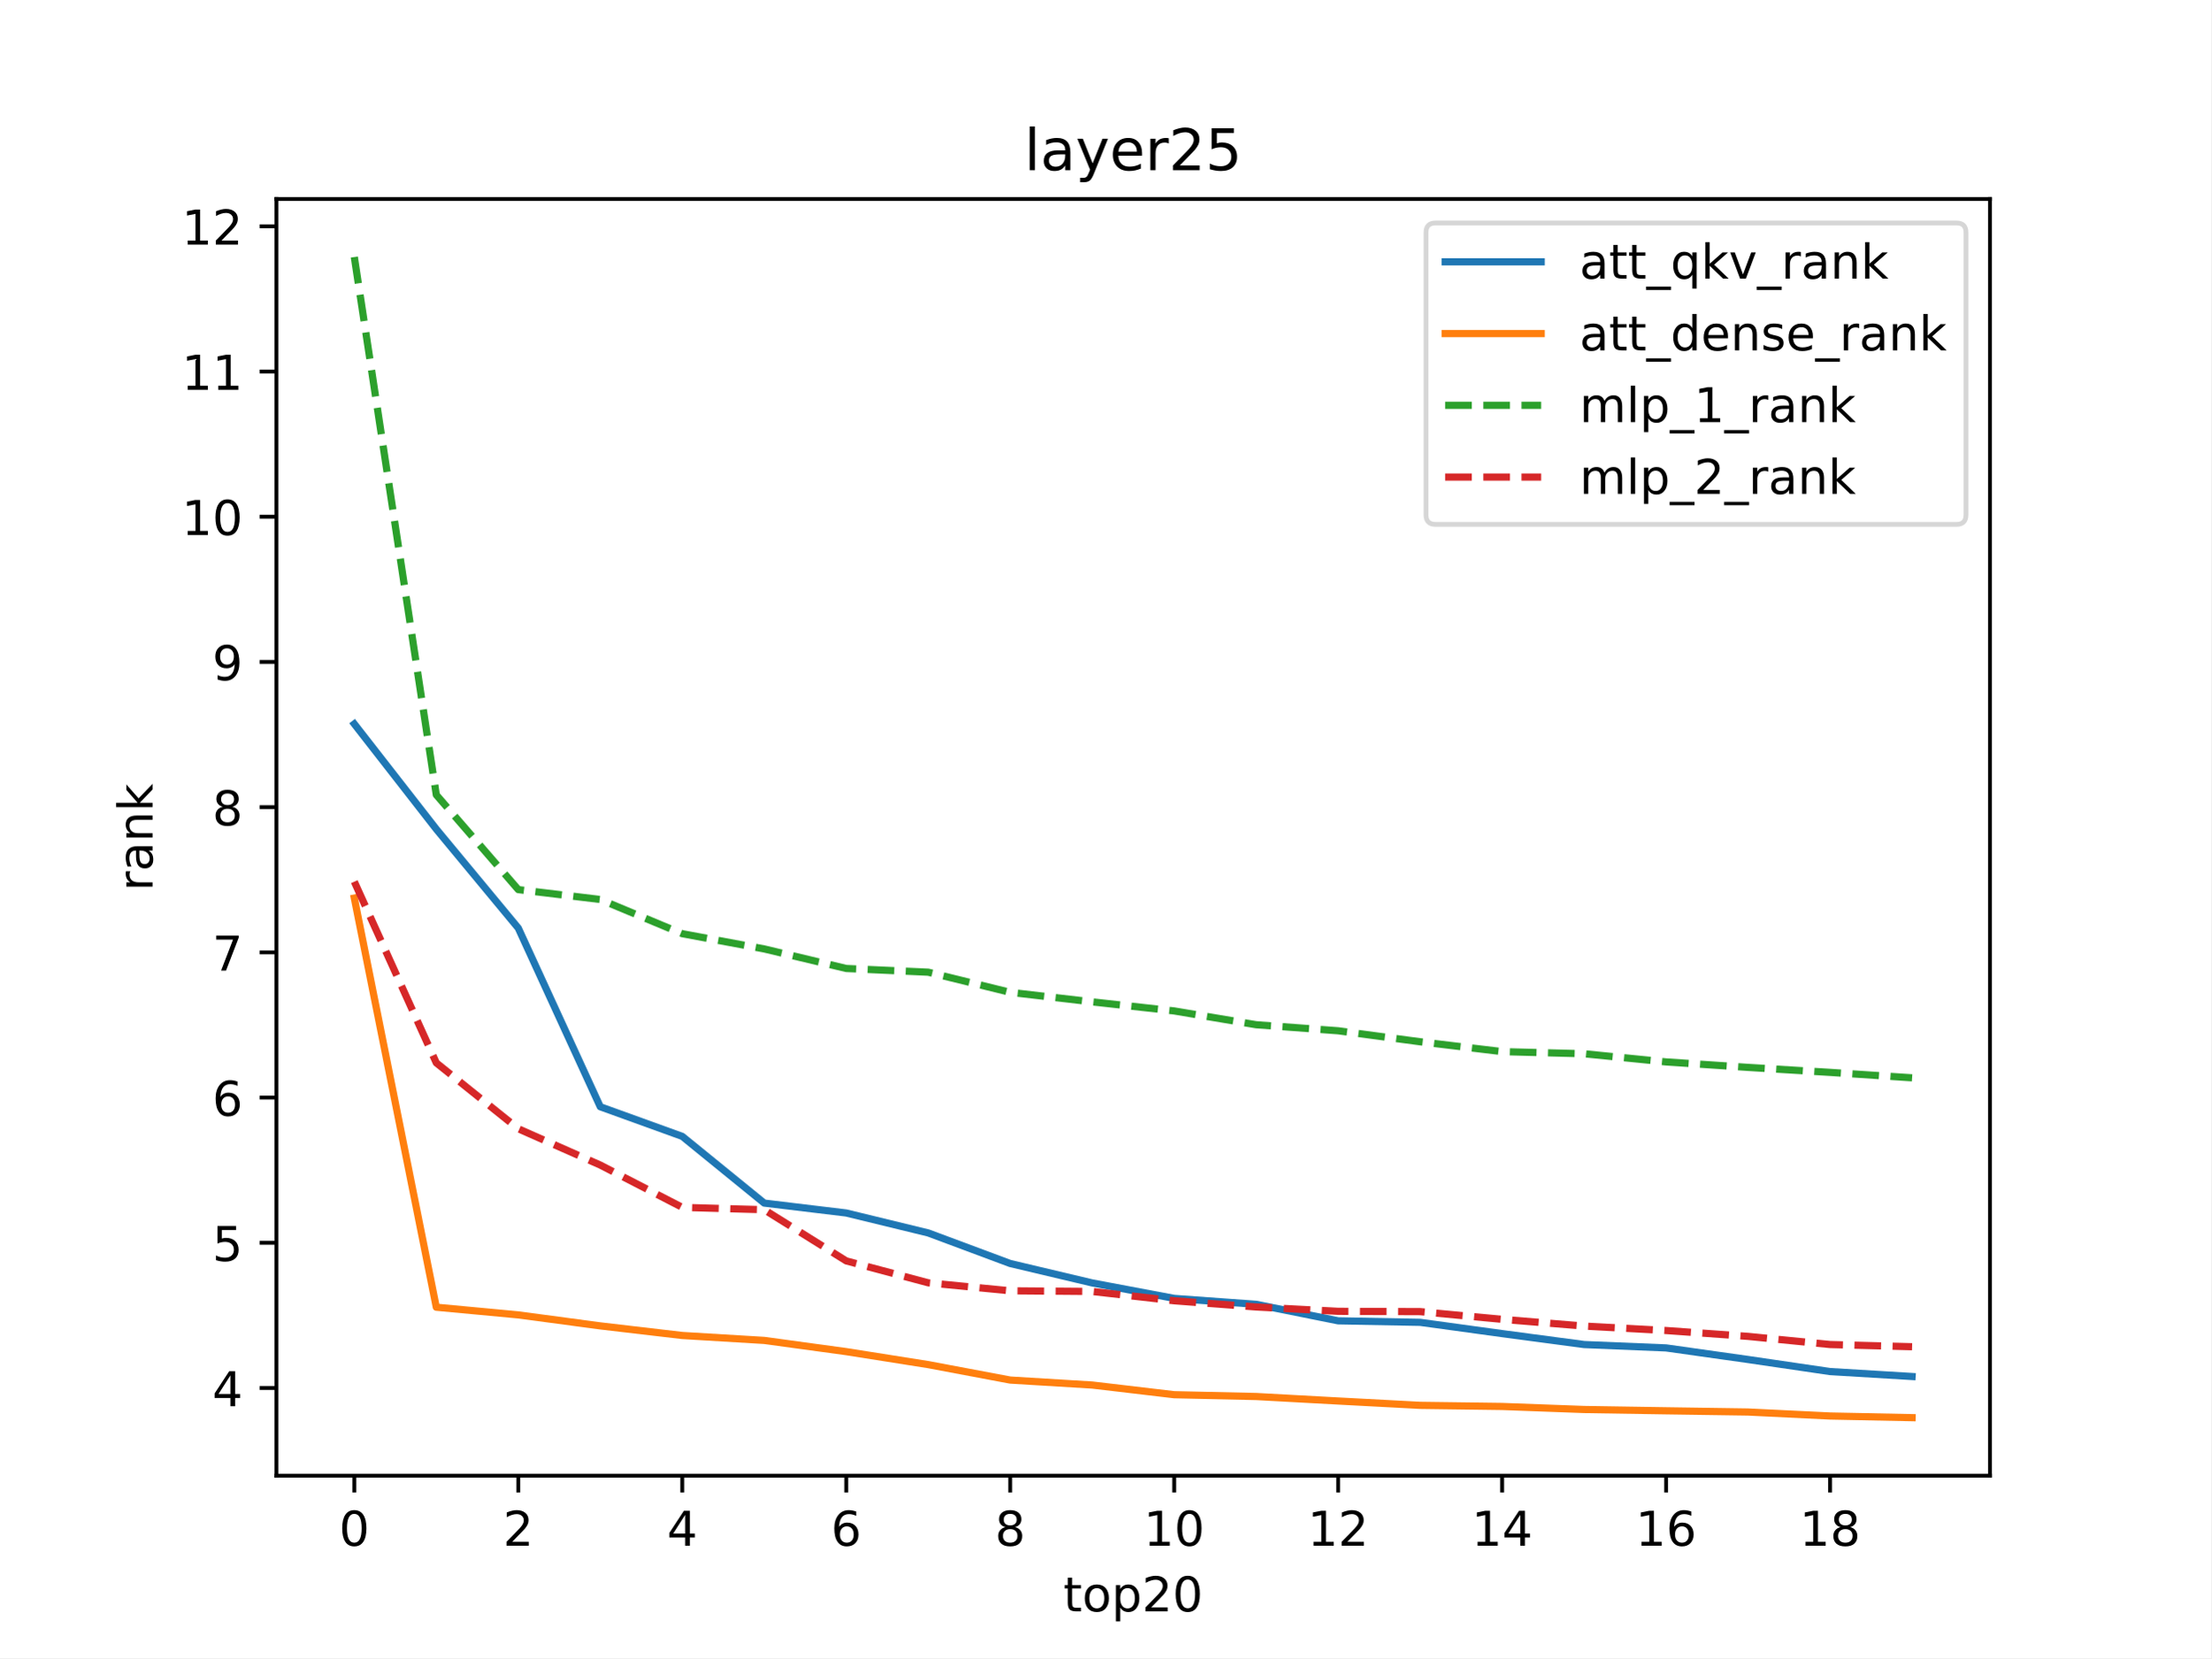
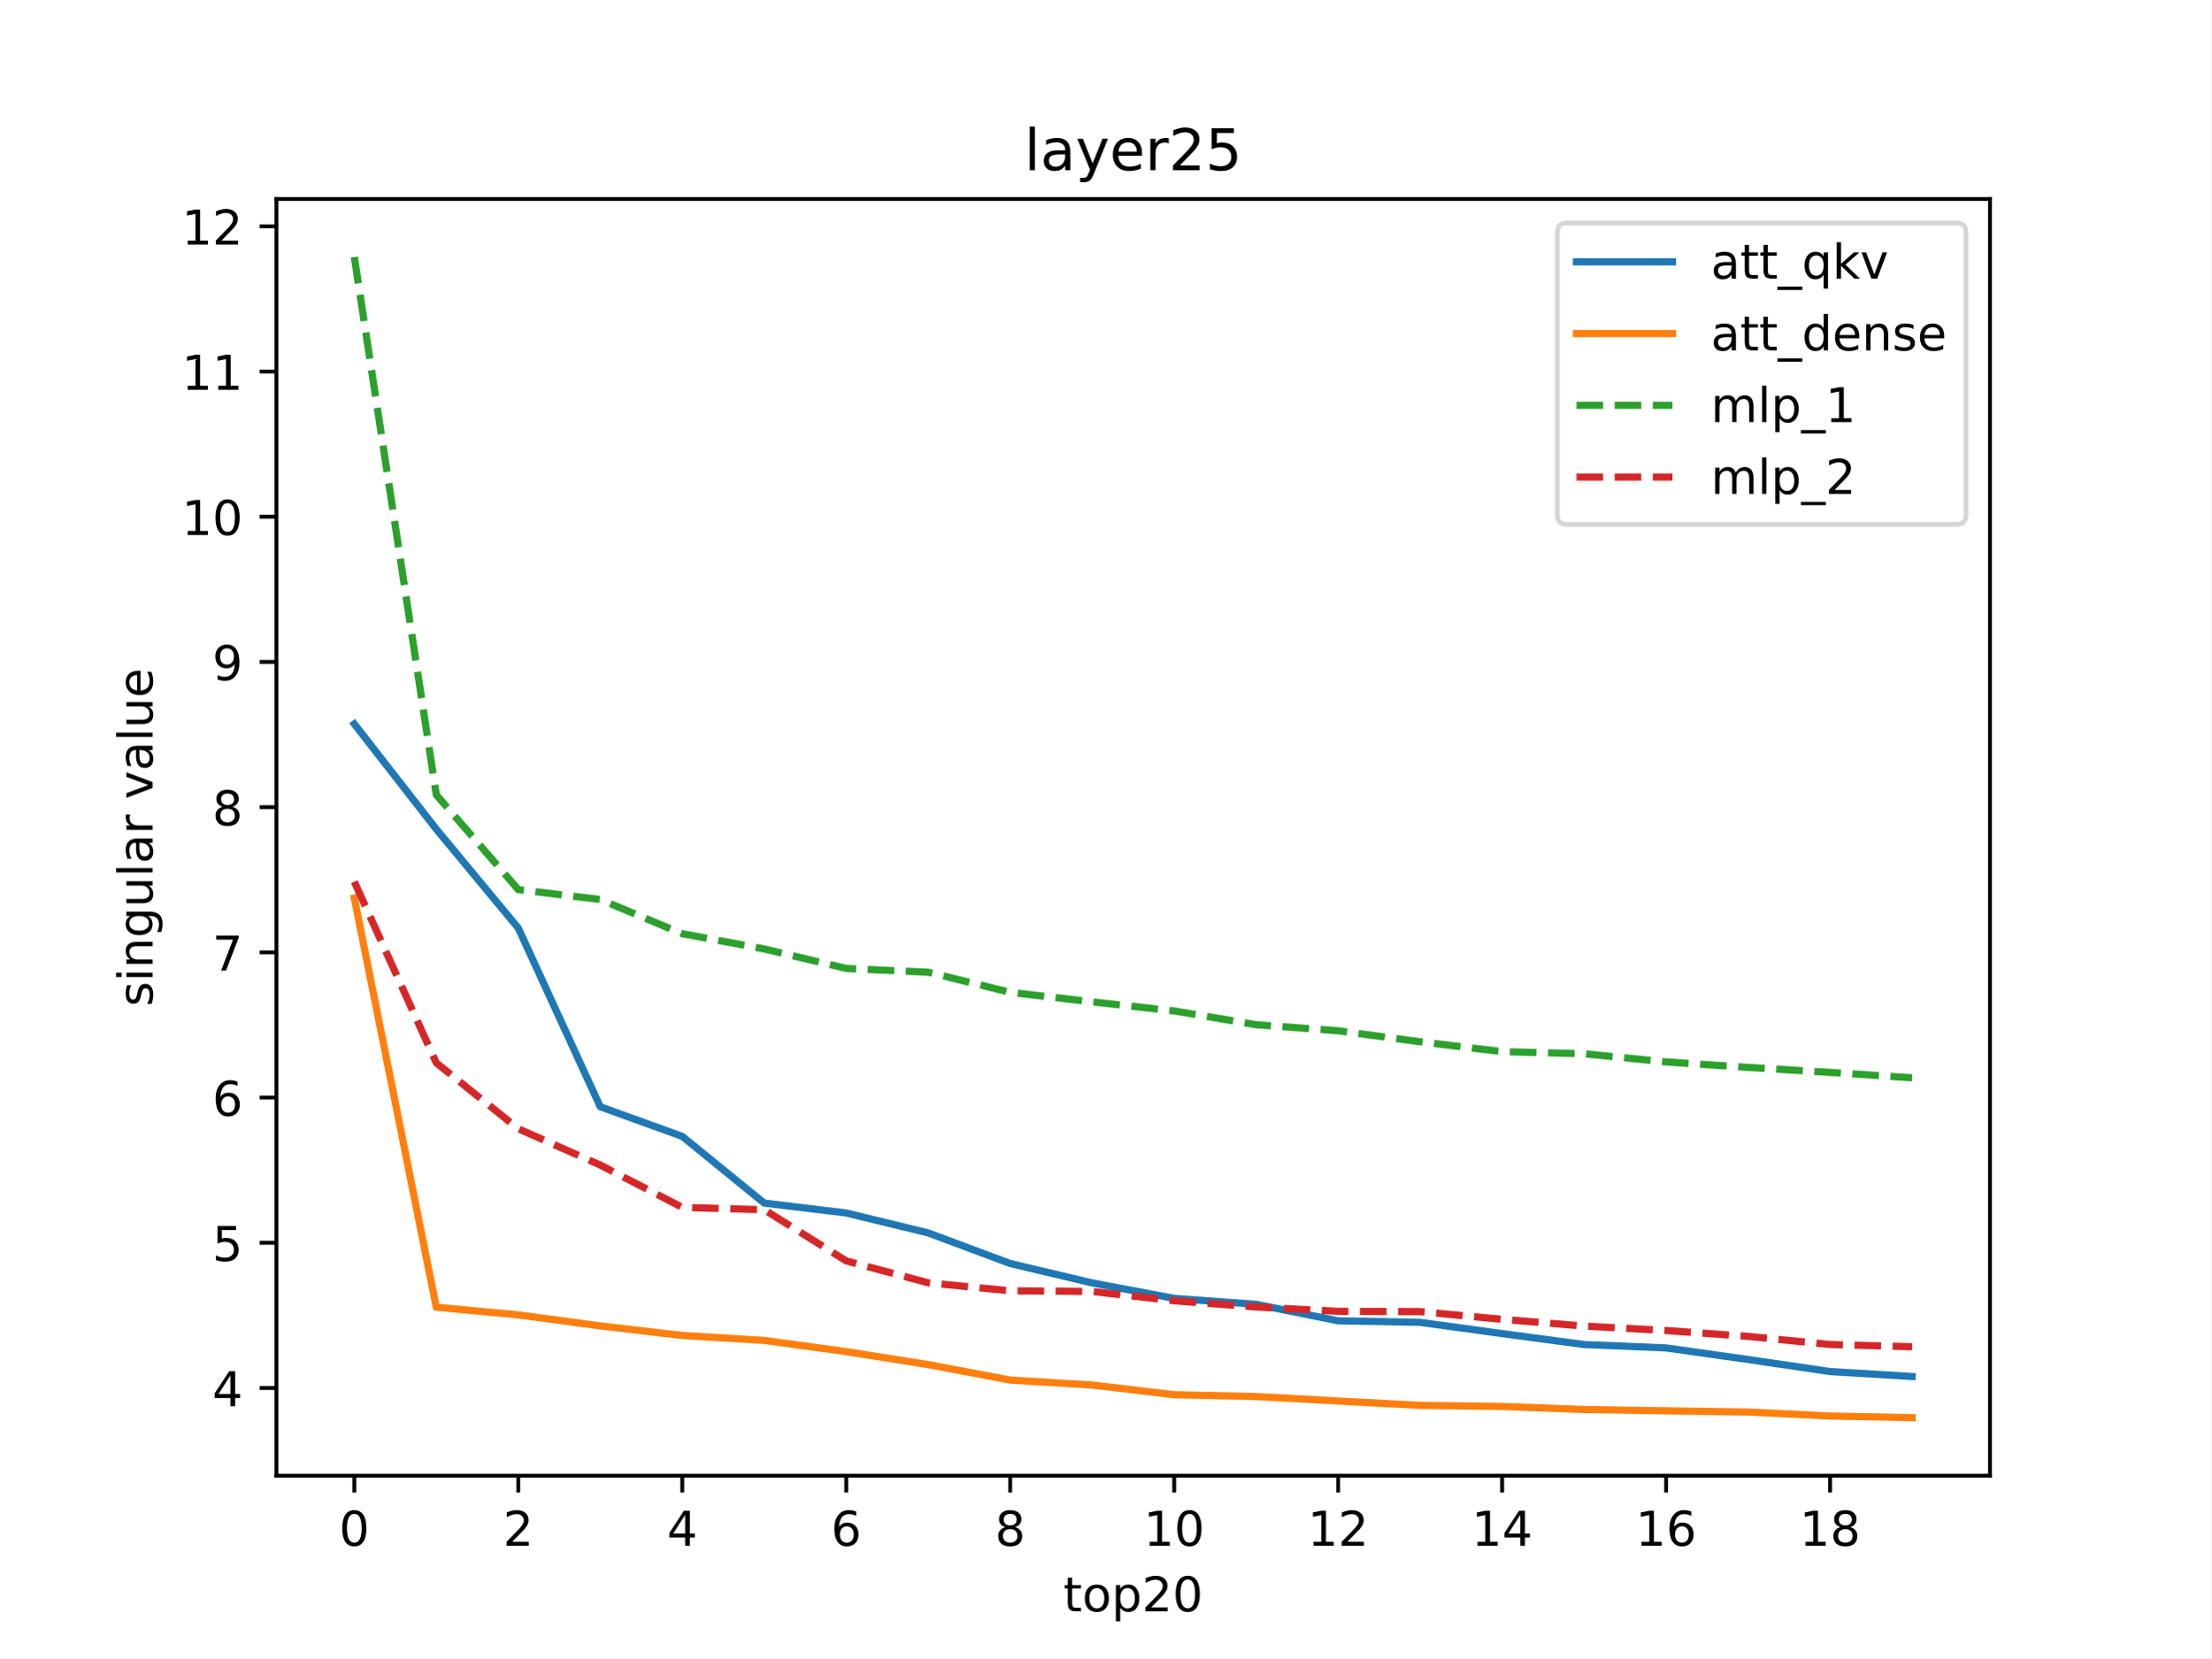
<svg xmlns="http://www.w3.org/2000/svg" xmlns:xlink="http://www.w3.org/1999/xlink" width="460.8pt" height="345.6pt" viewBox="0 0 460.8 345.6" version="1.1">
  <defs>
    <style type="text/css">*{stroke-linejoin: round; stroke-linecap: butt}</style>
  </defs>
  <g id="figure_1">
    <g id="patch_1">
      <path d="M 0 345.6  L 460.8 345.6  L 460.8 0  L 0 0  z " style="fill: #ffffff" />
    </g>
    <g id="axes_1">
      <g id="patch_2">
        <path d="M 57.6 307.584  L 414.72 307.584  L 414.72 41.472  L 57.6 41.472  z " style="fill: #ffffff" />
      </g>
      <g id="matplotlib.axis_1">
        <g id="xtick_1">
          <g id="line2d_1">
            <defs>
-               <path id="mc0d285b650" d="M 0 0  L 0 3.5  " style="stroke: #000000; stroke-width: 0.8" />
-             </defs>
-             <g>
-               <use xlink:href="#mc0d285b650" x="73.833" y="307.584" style="stroke: #000000; stroke-width: 0.8" />
+               <path id="m6450b0fe2d" d="M 0 0  L 0 3.5  " style="stroke: #000000; stroke-width: 0.8" />
+             </defs>
+             <g>
+               <use xlink:href="#m6450b0fe2d" x="73.833" y="307.584" style="stroke: #000000; stroke-width: 0.8" />
            </g>
          </g>
          <g id="text_1">
            <g transform="translate(70.65148 322.1824) scale(0.1 -0.1)">
              <defs>
                <path id="DejaVuSans-30" d="M 2034 4250  Q 1547 4250 1301 3770  Q 1056 3291 1056 2328  Q 1056 1369 1301 889  Q 1547 409 2034 409  Q 2525 409 2770 889  Q 3016 1369 3016 2328  Q 3016 3291 2770 3770  Q 2525 4250 2034 4250  z M 2034 4750  Q 2819 4750 3233 4129  Q 3647 3509 3647 2328  Q 3647 1150 3233 529  Q 2819 -91 2034 -91  Q 1250 -91 836 529  Q 422 1150 422 2328  Q 422 3509 836 4129  Q 1250 4750 2034 4750  z " transform="scale(0.015625)" />
              </defs>
              <use xlink:href="#DejaVuSans-30" />
            </g>
          </g>
        </g>
        <g id="xtick_2">
          <g id="line2d_2">
            <g>
-               <use xlink:href="#mc0d285b650" x="108.007" y="307.584" style="stroke: #000000; stroke-width: 0.8" />
+               <use xlink:href="#m6450b0fe2d" x="108.007" y="307.584" style="stroke: #000000; stroke-width: 0.8" />
            </g>
          </g>
          <g id="text_2">
            <g transform="translate(104.8256 322.1824) scale(0.1 -0.1)">
              <defs>
                <path id="DejaVuSans-32" d="M 1228 531  L 3431 531  L 3431 0  L 469 0  L 469 531  Q 828 903 1448 1529  Q 2069 2156 2228 2338  Q 2531 2678 2651 2914  Q 2772 3150 2772 3378  Q 2772 3750 2511 3984  Q 2250 4219 1831 4219  Q 1534 4219 1204 4116  Q 875 4013 500 3803  L 500 4441  Q 881 4594 1212 4672  Q 1544 4750 1819 4750  Q 2544 4750 2975 4387  Q 3406 4025 3406 3419  Q 3406 3131 3298 2873  Q 3191 2616 2906 2266  Q 2828 2175 2409 1742  Q 1991 1309 1228 531  z " transform="scale(0.015625)" />
              </defs>
              <use xlink:href="#DejaVuSans-32" />
            </g>
          </g>
        </g>
        <g id="xtick_3">
          <g id="line2d_3">
            <g>
-               <use xlink:href="#mc0d285b650" x="142.181" y="307.584" style="stroke: #000000; stroke-width: 0.8" />
+               <use xlink:href="#m6450b0fe2d" x="142.181" y="307.584" style="stroke: #000000; stroke-width: 0.8" />
            </g>
          </g>
          <g id="text_3">
            <g transform="translate(138.9998 322.1824) scale(0.1 -0.1)">
              <defs>
                <path id="DejaVuSans-34" d="M 2419 4116  L 825 1625  L 2419 1625  L 2419 4116  z M 2253 4666  L 3047 4666  L 3047 1625  L 3713 1625  L 3713 1100  L 3047 1100  L 3047 0  L 2419 0  L 2419 1100  L 313 1100  L 313 1709  L 2253 4666  z " transform="scale(0.015625)" />
              </defs>
              <use xlink:href="#DejaVuSans-34" />
            </g>
          </g>
        </g>
        <g id="xtick_4">
          <g id="line2d_4">
            <g>
-               <use xlink:href="#mc0d285b650" x="176.355" y="307.584" style="stroke: #000000; stroke-width: 0.8" />
+               <use xlink:href="#m6450b0fe2d" x="176.355" y="307.584" style="stroke: #000000; stroke-width: 0.8" />
            </g>
          </g>
          <g id="text_4">
            <g transform="translate(173.174 322.1824) scale(0.1 -0.1)">
              <defs>
                <path id="DejaVuSans-36" d="M 2113 2584  Q 1688 2584 1439 2293  Q 1191 2003 1191 1497  Q 1191 994 1439 701  Q 1688 409 2113 409  Q 2538 409 2786 701  Q 3034 994 3034 1497  Q 3034 2003 2786 2293  Q 2538 2584 2113 2584  z M 3366 4563  L 3366 3988  Q 3128 4100 2886 4159  Q 2644 4219 2406 4219  Q 1781 4219 1451 3797  Q 1122 3375 1075 2522  Q 1259 2794 1537 2939  Q 1816 3084 2150 3084  Q 2853 3084 3261 2657  Q 3669 2231 3669 1497  Q 3669 778 3244 343  Q 2819 -91 2113 -91  Q 1303 -91 875 529  Q 447 1150 447 2328  Q 447 3434 972 4092  Q 1497 4750 2381 4750  Q 2619 4750 2861 4703  Q 3103 4656 3366 4563  z " transform="scale(0.015625)" />
              </defs>
              <use xlink:href="#DejaVuSans-36" />
            </g>
          </g>
        </g>
        <g id="xtick_5">
          <g id="line2d_5">
            <g>
-               <use xlink:href="#mc0d285b650" x="210.529" y="307.584" style="stroke: #000000; stroke-width: 0.8" />
+               <use xlink:href="#m6450b0fe2d" x="210.529" y="307.584" style="stroke: #000000; stroke-width: 0.8" />
            </g>
          </g>
          <g id="text_5">
            <g transform="translate(207.3481 322.1824) scale(0.1 -0.1)">
              <defs>
                <path id="DejaVuSans-38" d="M 2034 2216  Q 1584 2216 1326 1975  Q 1069 1734 1069 1313  Q 1069 891 1326 650  Q 1584 409 2034 409  Q 2484 409 2743 651  Q 3003 894 3003 1313  Q 3003 1734 2745 1975  Q 2488 2216 2034 2216  z M 1403 2484  Q 997 2584 770 2862  Q 544 3141 544 3541  Q 544 4100 942 4425  Q 1341 4750 2034 4750  Q 2731 4750 3128 4425  Q 3525 4100 3525 3541  Q 3525 3141 3298 2862  Q 3072 2584 2669 2484  Q 3125 2378 3379 2068  Q 3634 1759 3634 1313  Q 3634 634 3220 271  Q 2806 -91 2034 -91  Q 1263 -91 848 271  Q 434 634 434 1313  Q 434 1759 690 2068  Q 947 2378 1403 2484  z M 1172 3481  Q 1172 3119 1398 2916  Q 1625 2713 2034 2713  Q 2441 2713 2670 2916  Q 2900 3119 2900 3481  Q 2900 3844 2670 4047  Q 2441 4250 2034 4250  Q 1625 4250 1398 4047  Q 1172 3844 1172 3481  z " transform="scale(0.015625)" />
              </defs>
              <use xlink:href="#DejaVuSans-38" />
            </g>
          </g>
        </g>
        <g id="xtick_6">
          <g id="line2d_6">
            <g>
-               <use xlink:href="#mc0d285b650" x="244.704" y="307.584" style="stroke: #000000; stroke-width: 0.8" />
+               <use xlink:href="#m6450b0fe2d" x="244.704" y="307.584" style="stroke: #000000; stroke-width: 0.8" />
            </g>
          </g>
          <g id="text_6">
            <g transform="translate(238.341 322.1824) scale(0.1 -0.1)">
              <defs>
                <path id="DejaVuSans-31" d="M 794 531  L 1825 531  L 1825 4091  L 703 3866  L 703 4441  L 1819 4666  L 2450 4666  L 2450 531  L 3481 531  L 3481 0  L 794 0  L 794 531  z " transform="scale(0.015625)" />
              </defs>
              <use xlink:href="#DejaVuSans-31" />
              <use xlink:href="#DejaVuSans-30" x="63.623" />
            </g>
          </g>
        </g>
        <g id="xtick_7">
          <g id="line2d_7">
            <g>
-               <use xlink:href="#mc0d285b650" x="278.878" y="307.584" style="stroke: #000000; stroke-width: 0.8" />
+               <use xlink:href="#m6450b0fe2d" x="278.878" y="307.584" style="stroke: #000000; stroke-width: 0.8" />
            </g>
          </g>
          <g id="text_7">
            <g transform="translate(272.5152 322.1824) scale(0.1 -0.1)">
              <use xlink:href="#DejaVuSans-31" />
              <use xlink:href="#DejaVuSans-32" x="63.623" />
            </g>
          </g>
        </g>
        <g id="xtick_8">
          <g id="line2d_8">
            <g>
-               <use xlink:href="#mc0d285b650" x="313.052" y="307.584" style="stroke: #000000; stroke-width: 0.8" />
+               <use xlink:href="#m6450b0fe2d" x="313.052" y="307.584" style="stroke: #000000; stroke-width: 0.8" />
            </g>
          </g>
          <g id="text_8">
            <g transform="translate(306.6894 322.1824) scale(0.1 -0.1)">
              <use xlink:href="#DejaVuSans-31" />
              <use xlink:href="#DejaVuSans-34" x="63.623" />
            </g>
          </g>
        </g>
        <g id="xtick_9">
          <g id="line2d_9">
            <g>
-               <use xlink:href="#mc0d285b650" x="347.226" y="307.584" style="stroke: #000000; stroke-width: 0.8" />
+               <use xlink:href="#m6450b0fe2d" x="347.226" y="307.584" style="stroke: #000000; stroke-width: 0.8" />
            </g>
          </g>
          <g id="text_9">
            <g transform="translate(340.8635 322.1824) scale(0.1 -0.1)">
              <use xlink:href="#DejaVuSans-31" />
              <use xlink:href="#DejaVuSans-36" x="63.623" />
            </g>
          </g>
        </g>
        <g id="xtick_10">
          <g id="line2d_10">
            <g>
-               <use xlink:href="#mc0d285b650" x="381.4" y="307.584" style="stroke: #000000; stroke-width: 0.8" />
+               <use xlink:href="#m6450b0fe2d" x="381.4" y="307.584" style="stroke: #000000; stroke-width: 0.8" />
            </g>
          </g>
          <g id="text_10">
            <g transform="translate(375.0377 322.1824) scale(0.1 -0.1)">
              <use xlink:href="#DejaVuSans-31" />
              <use xlink:href="#DejaVuSans-38" x="63.623" />
            </g>
          </g>
        </g>
        <g id="text_11">
          <g transform="translate(221.6037 335.8606) scale(0.1 -0.1)">
            <defs>
              <path id="DejaVuSans-74" d="M 1172 4494  L 1172 3500  L 2356 3500  L 2356 3053  L 1172 3053  L 1172 1153  Q 1172 725 1289 603  Q 1406 481 1766 481  L 2356 481  L 2356 0  L 1766 0  Q 1100 0 847 248  Q 594 497 594 1153  L 594 3053  L 172 3053  L 172 3500  L 594 3500  L 594 4494  L 1172 4494  z " transform="scale(0.015625)" />
              <path id="DejaVuSans-6f" d="M 1959 3097  Q 1497 3097 1228 2736  Q 959 2375 959 1747  Q 959 1119 1226 758  Q 1494 397 1959 397  Q 2419 397 2687 759  Q 2956 1122 2956 1747  Q 2956 2369 2687 2733  Q 2419 3097 1959 3097  z M 1959 3584  Q 2709 3584 3137 3096  Q 3566 2609 3566 1747  Q 3566 888 3137 398  Q 2709 -91 1959 -91  Q 1206 -91 779 398  Q 353 888 353 1747  Q 353 2609 779 3096  Q 1206 3584 1959 3584  z " transform="scale(0.015625)" />
              <path id="DejaVuSans-70" d="M 1159 525  L 1159 -1331  L 581 -1331  L 581 3500  L 1159 3500  L 1159 2969  Q 1341 3281 1617 3432  Q 1894 3584 2278 3584  Q 2916 3584 3314 3078  Q 3713 2572 3713 1747  Q 3713 922 3314 415  Q 2916 -91 2278 -91  Q 1894 -91 1617 61  Q 1341 213 1159 525  z M 3116 1747  Q 3116 2381 2855 2742  Q 2594 3103 2138 3103  Q 1681 3103 1420 2742  Q 1159 2381 1159 1747  Q 1159 1113 1420 752  Q 1681 391 2138 391  Q 2594 391 2855 752  Q 3116 1113 3116 1747  z " transform="scale(0.015625)" />
            </defs>
            <use xlink:href="#DejaVuSans-74" />
            <use xlink:href="#DejaVuSans-6f" x="39.209" />
            <use xlink:href="#DejaVuSans-70" x="100.391" />
            <use xlink:href="#DejaVuSans-32" x="163.867" />
            <use xlink:href="#DejaVuSans-30" x="227.49" />
          </g>
        </g>
      </g>
      <g id="matplotlib.axis_2">
        <g id="ytick_1">
          <g id="line2d_11">
            <defs>
-               <path id="m4c4801f7b2" d="M 0 0  L -3.5 0  " style="stroke: #000000; stroke-width: 0.8" />
-             </defs>
-             <g>
-               <use xlink:href="#m4c4801f7b2" x="57.6" y="289.304" style="stroke: #000000; stroke-width: 0.8" />
+               <path id="m63f8329562" d="M 0 0  L -3.5 0  " style="stroke: #000000; stroke-width: 0.8" />
+             </defs>
+             <g>
+               <use xlink:href="#m63f8329562" x="57.6" y="289.304" style="stroke: #000000; stroke-width: 0.8" />
            </g>
          </g>
          <g id="text_12">
            <g transform="translate(44.2375 293.1031) scale(0.1 -0.1)">
              <use xlink:href="#DejaVuSans-34" />
            </g>
          </g>
        </g>
        <g id="ytick_2">
          <g id="line2d_12">
            <g>
-               <use xlink:href="#m4c4801f7b2" x="57.6" y="259.037" style="stroke: #000000; stroke-width: 0.8" />
+               <use xlink:href="#m63f8329562" x="57.6" y="259.037" style="stroke: #000000; stroke-width: 0.8" />
            </g>
          </g>
          <g id="text_13">
            <g transform="translate(44.2375 262.8357) scale(0.1 -0.1)">
              <defs>
                <path id="DejaVuSans-35" d="M 691 4666  L 3169 4666  L 3169 4134  L 1269 4134  L 1269 2991  Q 1406 3038 1543 3061  Q 1681 3084 1819 3084  Q 2600 3084 3056 2656  Q 3513 2228 3513 1497  Q 3513 744 3044 326  Q 2575 -91 1722 -91  Q 1428 -91 1123 -41  Q 819 9 494 109  L 494 744  Q 775 591 1075 516  Q 1375 441 1709 441  Q 2250 441 2565 725  Q 2881 1009 2881 1497  Q 2881 1984 2565 2268  Q 2250 2553 1709 2553  Q 1456 2553 1204 2497  Q 953 2441 691 2322  L 691 4666  z " transform="scale(0.015625)" />
              </defs>
              <use xlink:href="#DejaVuSans-35" />
            </g>
          </g>
        </g>
        <g id="ytick_3">
          <g id="line2d_13">
            <g>
-               <use xlink:href="#m4c4801f7b2" x="57.6" y="228.769" style="stroke: #000000; stroke-width: 0.8" />
+               <use xlink:href="#m63f8329562" x="57.6" y="228.769" style="stroke: #000000; stroke-width: 0.8" />
            </g>
          </g>
          <g id="text_14">
            <g transform="translate(44.2375 232.5684) scale(0.1 -0.1)">
              <use xlink:href="#DejaVuSans-36" />
            </g>
          </g>
        </g>
        <g id="ytick_4">
          <g id="line2d_14">
            <g>
-               <use xlink:href="#m4c4801f7b2" x="57.6" y="198.502" style="stroke: #000000; stroke-width: 0.8" />
+               <use xlink:href="#m63f8329562" x="57.6" y="198.502" style="stroke: #000000; stroke-width: 0.8" />
            </g>
          </g>
          <g id="text_15">
            <g transform="translate(44.2375 202.301) scale(0.1 -0.1)">
              <defs>
                <path id="DejaVuSans-37" d="M 525 4666  L 3525 4666  L 3525 4397  L 1831 0  L 1172 0  L 2766 4134  L 525 4134  L 525 4666  z " transform="scale(0.015625)" />
              </defs>
              <use xlink:href="#DejaVuSans-37" />
            </g>
          </g>
        </g>
        <g id="ytick_5">
          <g id="line2d_15">
            <g>
-               <use xlink:href="#m4c4801f7b2" x="57.6" y="168.234" style="stroke: #000000; stroke-width: 0.8" />
+               <use xlink:href="#m63f8329562" x="57.6" y="168.234" style="stroke: #000000; stroke-width: 0.8" />
            </g>
          </g>
          <g id="text_16">
            <g transform="translate(44.2375 172.0336) scale(0.1 -0.1)">
              <use xlink:href="#DejaVuSans-38" />
            </g>
          </g>
        </g>
        <g id="ytick_6">
          <g id="line2d_16">
            <g>
-               <use xlink:href="#m4c4801f7b2" x="57.6" y="137.967" style="stroke: #000000; stroke-width: 0.8" />
+               <use xlink:href="#m63f8329562" x="57.6" y="137.967" style="stroke: #000000; stroke-width: 0.8" />
            </g>
          </g>
          <g id="text_17">
            <g transform="translate(44.2375 141.7662) scale(0.1 -0.1)">
              <defs>
                <path id="DejaVuSans-39" d="M 703 97  L 703 672  Q 941 559 1184 500  Q 1428 441 1663 441  Q 2288 441 2617 861  Q 2947 1281 2994 2138  Q 2813 1869 2534 1725  Q 2256 1581 1919 1581  Q 1219 1581 811 2004  Q 403 2428 403 3163  Q 403 3881 828 4315  Q 1253 4750 1959 4750  Q 2769 4750 3195 4129  Q 3622 3509 3622 2328  Q 3622 1225 3098 567  Q 2575 -91 1691 -91  Q 1453 -91 1209 -44  Q 966 3 703 97  z M 1959 2075  Q 2384 2075 2632 2365  Q 2881 2656 2881 3163  Q 2881 3666 2632 3958  Q 2384 4250 1959 4250  Q 1534 4250 1286 3958  Q 1038 3666 1038 3163  Q 1038 2656 1286 2365  Q 1534 2075 1959 2075  z " transform="scale(0.015625)" />
              </defs>
              <use xlink:href="#DejaVuSans-39" />
            </g>
          </g>
        </g>
        <g id="ytick_7">
          <g id="line2d_17">
            <g>
-               <use xlink:href="#m4c4801f7b2" x="57.6" y="107.7" style="stroke: #000000; stroke-width: 0.8" />
+               <use xlink:href="#m63f8329562" x="57.6" y="107.7" style="stroke: #000000; stroke-width: 0.8" />
            </g>
          </g>
          <g id="text_18">
            <g transform="translate(37.875 111.4989) scale(0.1 -0.1)">
              <use xlink:href="#DejaVuSans-31" />
              <use xlink:href="#DejaVuSans-30" x="63.623" />
            </g>
          </g>
        </g>
        <g id="ytick_8">
          <g id="line2d_18">
            <g>
-               <use xlink:href="#m4c4801f7b2" x="57.6" y="77.432" style="stroke: #000000; stroke-width: 0.8" />
+               <use xlink:href="#m63f8329562" x="57.6" y="77.432" style="stroke: #000000; stroke-width: 0.8" />
            </g>
          </g>
          <g id="text_19">
            <g transform="translate(37.875 81.2315) scale(0.1 -0.1)">
              <use xlink:href="#DejaVuSans-31" />
              <use xlink:href="#DejaVuSans-31" x="63.623" />
            </g>
          </g>
        </g>
        <g id="ytick_9">
          <g id="line2d_19">
            <g>
-               <use xlink:href="#m4c4801f7b2" x="57.6" y="47.165" style="stroke: #000000; stroke-width: 0.8" />
+               <use xlink:href="#m63f8329562" x="57.6" y="47.165" style="stroke: #000000; stroke-width: 0.8" />
            </g>
          </g>
          <g id="text_20">
            <g transform="translate(37.875 50.96413) scale(0.1 -0.1)">
              <use xlink:href="#DejaVuSans-31" />
              <use xlink:href="#DejaVuSans-32" x="63.623" />
            </g>
          </g>
        </g>
        <g id="text_21">
-           <g transform="translate(31.79531 185.7116) rotate(-90) scale(0.1 -0.1)">
-             <defs>
+           <g transform="translate(31.79531 209.7889) rotate(-90) scale(0.1 -0.1)">
+             <defs>
+               <path id="DejaVuSans-73" d="M 2834 3397  L 2834 2853  Q 2591 2978 2328 3040  Q 2066 3103 1784 3103  Q 1356 3103 1142 2972  Q 928 2841 928 2578  Q 928 2378 1081 2264  Q 1234 2150 1697 2047  L 1894 2003  Q 2506 1872 2764 1633  Q 3022 1394 3022 966  Q 3022 478 2636 193  Q 2250 -91 1575 -91  Q 1294 -91 989 -36  Q 684 19 347 128  L 347 722  Q 666 556 975 473  Q 1284 391 1588 391  Q 1994 391 2212 530  Q 2431 669 2431 922  Q 2431 1156 2273 1281  Q 2116 1406 1581 1522  L 1381 1569  Q 847 1681 609 1914  Q 372 2147 372 2553  Q 372 3047 722 3315  Q 1072 3584 1716 3584  Q 2034 3584 2315 3537  Q 2597 3491 2834 3397  z " transform="scale(0.015625)" />
+               <path id="DejaVuSans-69" d="M 603 3500  L 1178 3500  L 1178 0  L 603 0  L 603 3500  z M 603 4863  L 1178 4863  L 1178 4134  L 603 4134  L 603 4863  z " transform="scale(0.015625)" />
+               <path id="DejaVuSans-6e" d="M 3513 2113  L 3513 0  L 2938 0  L 2938 2094  Q 2938 2591 2744 2837  Q 2550 3084 2163 3084  Q 1697 3084 1428 2787  Q 1159 2491 1159 1978  L 1159 0  L 581 0  L 581 3500  L 1159 3500  L 1159 2956  Q 1366 3272 1645 3428  Q 1925 3584 2291 3584  Q 2894 3584 3203 3211  Q 3513 2838 3513 2113  z " transform="scale(0.015625)" />
+               <path id="DejaVuSans-67" d="M 2906 1791  Q 2906 2416 2648 2759  Q 2391 3103 1925 3103  Q 1463 3103 1205 2759  Q 947 2416 947 1791  Q 947 1169 1205 825  Q 1463 481 1925 481  Q 2391 481 2648 825  Q 2906 1169 2906 1791  z M 3481 434  Q 3481 -459 3084 -895  Q 2688 -1331 1869 -1331  Q 1566 -1331 1297 -1286  Q 1028 -1241 775 -1147  L 775 -588  Q 1028 -725 1275 -790  Q 1522 -856 1778 -856  Q 2344 -856 2625 -561  Q 2906 -266 2906 331  L 2906 616  Q 2728 306 2450 153  Q 2172 0 1784 0  Q 1141 0 747 490  Q 353 981 353 1791  Q 353 2603 747 3093  Q 1141 3584 1784 3584  Q 2172 3584 2450 3431  Q 2728 3278 2906 2969  L 2906 3500  L 3481 3500  L 3481 434  z " transform="scale(0.015625)" />
+               <path id="DejaVuSans-75" d="M 544 1381  L 544 3500  L 1119 3500  L 1119 1403  Q 1119 906 1312 657  Q 1506 409 1894 409  Q 2359 409 2629 706  Q 2900 1003 2900 1516  L 2900 3500  L 3475 3500  L 3475 0  L 2900 0  L 2900 538  Q 2691 219 2414 64  Q 2138 -91 1772 -91  Q 1169 -91 856 284  Q 544 659 544 1381  z M 1991 3584  L 1991 3584  z " transform="scale(0.015625)" />
+               <path id="DejaVuSans-6c" d="M 603 4863  L 1178 4863  L 1178 0  L 603 0  L 603 4863  z " transform="scale(0.015625)" />
+               <path id="DejaVuSans-61" d="M 2194 1759  Q 1497 1759 1228 1600  Q 959 1441 959 1056  Q 959 750 1161 570  Q 1363 391 1709 391  Q 2188 391 2477 730  Q 2766 1069 2766 1631  L 2766 1759  L 2194 1759  z M 3341 1997  L 3341 0  L 2766 0  L 2766 531  Q 2569 213 2275 61  Q 1981 -91 1556 -91  Q 1019 -91 701 211  Q 384 513 384 1019  Q 384 1609 779 1909  Q 1175 2209 1959 2209  L 2766 2209  L 2766 2266  Q 2766 2663 2505 2880  Q 2244 3097 1772 3097  Q 1472 3097 1187 3025  Q 903 2953 641 2809  L 641 3341  Q 956 3463 1253 3523  Q 1550 3584 1831 3584  Q 2591 3584 2966 3190  Q 3341 2797 3341 1997  z " transform="scale(0.015625)" />
              <path id="DejaVuSans-72" d="M 2631 2963  Q 2534 3019 2420 3045  Q 2306 3072 2169 3072  Q 1681 3072 1420 2755  Q 1159 2438 1159 1844  L 1159 0  L 581 0  L 581 3500  L 1159 3500  L 1159 2956  Q 1341 3275 1631 3429  Q 1922 3584 2338 3584  Q 2397 3584 2469 3576  Q 2541 3569 2628 3553  L 2631 2963  z " transform="scale(0.015625)" />
-               <path id="DejaVuSans-61" d="M 2194 1759  Q 1497 1759 1228 1600  Q 959 1441 959 1056  Q 959 750 1161 570  Q 1363 391 1709 391  Q 2188 391 2477 730  Q 2766 1069 2766 1631  L 2766 1759  L 2194 1759  z M 3341 1997  L 3341 0  L 2766 0  L 2766 531  Q 2569 213 2275 61  Q 1981 -91 1556 -91  Q 1019 -91 701 211  Q 384 513 384 1019  Q 384 1609 779 1909  Q 1175 2209 1959 2209  L 2766 2209  L 2766 2266  Q 2766 2663 2505 2880  Q 2244 3097 1772 3097  Q 1472 3097 1187 3025  Q 903 2953 641 2809  L 641 3341  Q 956 3463 1253 3523  Q 1550 3584 1831 3584  Q 2591 3584 2966 3190  Q 3341 2797 3341 1997  z " transform="scale(0.015625)" />
-               <path id="DejaVuSans-6e" d="M 3513 2113  L 3513 0  L 2938 0  L 2938 2094  Q 2938 2591 2744 2837  Q 2550 3084 2163 3084  Q 1697 3084 1428 2787  Q 1159 2491 1159 1978  L 1159 0  L 581 0  L 581 3500  L 1159 3500  L 1159 2956  Q 1366 3272 1645 3428  Q 1925 3584 2291 3584  Q 2894 3584 3203 3211  Q 3513 2838 3513 2113  z " transform="scale(0.015625)" />
-               <path id="DejaVuSans-6b" d="M 581 4863  L 1159 4863  L 1159 1991  L 2875 3500  L 3609 3500  L 1753 1863  L 3688 0  L 2938 0  L 1159 1709  L 1159 0  L 581 0  L 581 4863  z " transform="scale(0.015625)" />
-             </defs>
-             <use xlink:href="#DejaVuSans-72" />
-             <use xlink:href="#DejaVuSans-61" x="41.113" />
-             <use xlink:href="#DejaVuSans-6e" x="102.393" />
-             <use xlink:href="#DejaVuSans-6b" x="165.771" />
+               <path id="DejaVuSans-20" transform="scale(0.015625)" />
+               <path id="DejaVuSans-76" d="M 191 3500  L 800 3500  L 1894 563  L 2988 3500  L 3597 3500  L 2284 0  L 1503 0  L 191 3500  z " transform="scale(0.015625)" />
+               <path id="DejaVuSans-65" d="M 3597 1894  L 3597 1613  L 953 1613  Q 991 1019 1311 708  Q 1631 397 2203 397  Q 2534 397 2845 478  Q 3156 559 3463 722  L 3463 178  Q 3153 47 2828 -22  Q 2503 -91 2169 -91  Q 1331 -91 842 396  Q 353 884 353 1716  Q 353 2575 817 3079  Q 1281 3584 2069 3584  Q 2775 3584 3186 3129  Q 3597 2675 3597 1894  z M 3022 2063  Q 3016 2534 2758 2815  Q 2500 3097 2075 3097  Q 1594 3097 1305 2825  Q 1016 2553 972 2059  L 3022 2063  z " transform="scale(0.015625)" />
+             </defs>
+             <use xlink:href="#DejaVuSans-73" />
+             <use xlink:href="#DejaVuSans-69" x="52.1" />
+             <use xlink:href="#DejaVuSans-6e" x="79.883" />
+             <use xlink:href="#DejaVuSans-67" x="143.262" />
+             <use xlink:href="#DejaVuSans-75" x="206.738" />
+             <use xlink:href="#DejaVuSans-6c" x="270.117" />
+             <use xlink:href="#DejaVuSans-61" x="297.9" />
+             <use xlink:href="#DejaVuSans-72" x="359.18" />
+             <use xlink:href="#DejaVuSans-20" x="400.293" />
+             <use xlink:href="#DejaVuSans-76" x="432.08" />
+             <use xlink:href="#DejaVuSans-61" x="491.26" />
+             <use xlink:href="#DejaVuSans-6c" x="552.539" />
+             <use xlink:href="#DejaVuSans-75" x="580.322" />
+             <use xlink:href="#DejaVuSans-65" x="643.701" />
          </g>
        </g>
      </g>
      <g id="line2d_20">
-         <path d="M 73.833 150.89  L 90.92 172.815  L 108.007 193.441  L 125.094 230.682  L 142.181 236.859  L 159.268 250.765  L 176.355 252.828  L 193.442 256.986  L 210.529 263.357  L 227.616 267.407  L 244.704 270.63  L 261.791 271.865  L 278.878 275.306  L 295.965 275.62  L 313.052 277.971  L 330.139 280.249  L 347.226 280.952  L 364.313 283.368  L 381.4 285.881  L 398.487 286.91  " clip-path="url(#p5f240737d7)" style="fill: none; stroke: #1f77b4; stroke-width: 1.5; stroke-linecap: square" />
+         <path d="M 73.833 150.89  L 90.92 172.815  L 108.007 193.441  L 125.094 230.682  L 142.181 236.859  L 159.268 250.765  L 176.355 252.828  L 193.442 256.986  L 210.529 263.357  L 227.616 267.407  L 244.704 270.63  L 261.791 271.865  L 278.878 275.306  L 295.965 275.62  L 313.052 277.971  L 330.139 280.249  L 347.226 280.952  L 364.313 283.368  L 381.4 285.881  L 398.487 286.91  " clip-path="url(#pb02be6c8cb)" style="fill: none; stroke: #1f77b4; stroke-width: 1.5; stroke-linecap: square" />
      </g>
      <g id="line2d_21">
-         <path d="M 73.833 187.185  L 90.92 272.465  L 108.007 274.068  L 125.094 276.359  L 142.181 278.361  L 159.268 279.387  L 176.355 281.726  L 193.442 284.431  L 210.529 287.651  L 227.616 288.686  L 244.704 290.704  L 261.791 291.083  L 278.878 292.014  L 295.965 292.923  L 313.052 293.154  L 330.139 293.784  L 347.226 294.058  L 364.313 294.312  L 381.4 295.142  L 398.487 295.488  " clip-path="url(#p5f240737d7)" style="fill: none; stroke: #ff7f0e; stroke-width: 1.5; stroke-linecap: square" />
+         <path d="M 73.833 187.185  L 90.92 272.465  L 108.007 274.068  L 125.094 276.359  L 142.181 278.361  L 159.268 279.387  L 176.355 281.726  L 193.442 284.431  L 210.529 287.651  L 227.616 288.686  L 244.704 290.704  L 261.791 291.083  L 278.878 292.014  L 295.965 292.923  L 313.052 293.154  L 330.139 293.784  L 347.226 294.058  L 364.313 294.312  L 381.4 295.142  L 398.487 295.488  " clip-path="url(#pb02be6c8cb)" style="fill: none; stroke: #ff7f0e; stroke-width: 1.5; stroke-linecap: square" />
      </g>
      <g id="line2d_22">
-         <path d="M 73.833 53.568  L 90.92 165.667  L 108.007 185.421  L 125.094 187.482  L 142.181 194.611  L 159.268 197.788  L 176.355 201.862  L 193.442 202.635  L 210.529 206.835  L 227.616 208.82  L 244.704 210.71  L 261.791 213.589  L 278.878 214.847  L 295.965 217.14  L 313.052 219.193  L 330.139 219.636  L 347.226 221.34  L 364.313 222.48  L 381.4 223.52  L 398.487 224.654  " clip-path="url(#p5f240737d7)" style="fill: none; stroke-dasharray: 5.55,2.4; stroke-dashoffset: 0; stroke: #2ca02c; stroke-width: 1.5" />
+         <path d="M 73.833 53.568  L 90.92 165.667  L 108.007 185.421  L 125.094 187.482  L 142.181 194.611  L 159.268 197.788  L 176.355 201.862  L 193.442 202.635  L 210.529 206.835  L 227.616 208.82  L 244.704 210.71  L 261.791 213.589  L 278.878 214.847  L 295.965 217.14  L 313.052 219.193  L 330.139 219.636  L 347.226 221.34  L 364.313 222.48  L 381.4 223.52  L 398.487 224.654  " clip-path="url(#pb02be6c8cb)" style="fill: none; stroke-dasharray: 5.55,2.4; stroke-dashoffset: 0; stroke: #2ca02c; stroke-width: 1.5" />
      </g>
      <g id="line2d_23">
-         <path d="M 73.833 183.766  L 90.92 221.531  L 108.007 235.271  L 125.094 242.834  L 142.181 251.657  L 159.268 252.144  L 176.355 262.814  L 193.442 267.38  L 210.529 269.047  L 227.616 269.187  L 244.704 271.122  L 261.791 272.416  L 278.878 273.324  L 295.965 273.39  L 313.052 274.994  L 330.139 276.398  L 347.226 277.324  L 364.313 278.549  L 381.4 280.245  L 398.487 280.701  " clip-path="url(#p5f240737d7)" style="fill: none; stroke-dasharray: 5.55,2.4; stroke-dashoffset: 0; stroke: #d62728; stroke-width: 1.5" />
+         <path d="M 73.833 183.766  L 90.92 221.531  L 108.007 235.271  L 125.094 242.834  L 142.181 251.657  L 159.268 252.144  L 176.355 262.814  L 193.442 267.38  L 210.529 269.047  L 227.616 269.187  L 244.704 271.122  L 261.791 272.416  L 278.878 273.324  L 295.965 273.39  L 313.052 274.994  L 330.139 276.398  L 347.226 277.324  L 364.313 278.549  L 381.4 280.245  L 398.487 280.701  " clip-path="url(#pb02be6c8cb)" style="fill: none; stroke-dasharray: 5.55,2.4; stroke-dashoffset: 0; stroke: #d62728; stroke-width: 1.5" />
      </g>
      <g id="patch_3">
        <path d="M 57.6 307.584  L 57.6 41.472  " style="fill: none; stroke: #000000; stroke-width: 0.8; stroke-linejoin: miter; stroke-linecap: square" />
      </g>
      <g id="patch_4">
        <path d="M 414.72 307.584  L 414.72 41.472  " style="fill: none; stroke: #000000; stroke-width: 0.8; stroke-linejoin: miter; stroke-linecap: square" />
      </g>
      <g id="patch_5">
        <path d="M 57.6 307.584  L 414.72 307.584  " style="fill: none; stroke: #000000; stroke-width: 0.8; stroke-linejoin: miter; stroke-linecap: square" />
      </g>
      <g id="patch_6">
        <path d="M 57.6 41.472  L 414.72 41.472  " style="fill: none; stroke: #000000; stroke-width: 0.8; stroke-linejoin: miter; stroke-linecap: square" />
      </g>
      <g id="text_22">
        <g transform="translate(213.4716 35.472) scale(0.12 -0.12)">
          <defs>
-             <path id="DejaVuSans-6c" d="M 603 4863  L 1178 4863  L 1178 0  L 603 0  L 603 4863  z " transform="scale(0.015625)" />
            <path id="DejaVuSans-79" d="M 2059 -325  Q 1816 -950 1584 -1140  Q 1353 -1331 966 -1331  L 506 -1331  L 506 -850  L 844 -850  Q 1081 -850 1212 -737  Q 1344 -625 1503 -206  L 1606 56  L 191 3500  L 800 3500  L 1894 763  L 2988 3500  L 3597 3500  L 2059 -325  z " transform="scale(0.015625)" />
-             <path id="DejaVuSans-65" d="M 3597 1894  L 3597 1613  L 953 1613  Q 991 1019 1311 708  Q 1631 397 2203 397  Q 2534 397 2845 478  Q 3156 559 3463 722  L 3463 178  Q 3153 47 2828 -22  Q 2503 -91 2169 -91  Q 1331 -91 842 396  Q 353 884 353 1716  Q 353 2575 817 3079  Q 1281 3584 2069 3584  Q 2775 3584 3186 3129  Q 3597 2675 3597 1894  z M 3022 2063  Q 3016 2534 2758 2815  Q 2500 3097 2075 3097  Q 1594 3097 1305 2825  Q 1016 2553 972 2059  L 3022 2063  z " transform="scale(0.015625)" />
          </defs>
          <use xlink:href="#DejaVuSans-6c" />
          <use xlink:href="#DejaVuSans-61" x="27.783" />
          <use xlink:href="#DejaVuSans-79" x="89.062" />
          <use xlink:href="#DejaVuSans-65" x="148.242" />
          <use xlink:href="#DejaVuSans-72" x="209.766" />
          <use xlink:href="#DejaVuSans-32" x="250.879" />
          <use xlink:href="#DejaVuSans-35" x="314.502" />
        </g>
      </g>
      <g id="legend_1">
        <g id="patch_7">
-           <path d="M 299.183 109.297  L 407.72 109.297  Q 409.72 109.297 409.72 107.297  L 409.72 48.472  Q 409.72 46.472 407.72 46.472  L 299.183 46.472  Q 297.183 46.472 297.183 48.472  L 297.183 107.297  Q 297.183 109.297 299.183 109.297  z " style="fill: #ffffff; opacity: 0.8; stroke: #cccccc; stroke-linejoin: miter" />
+           <path d="M 326.55 109.297  L 407.72 109.297  Q 409.72 109.297 409.72 107.297  L 409.72 48.472  Q 409.72 46.472 407.72 46.472  L 326.55 46.472  Q 324.55 46.472 324.55 48.472  L 324.55 107.297  Q 324.55 109.297 326.55 109.297  z " style="fill: #ffffff; opacity: 0.8; stroke: #cccccc; stroke-linejoin: miter" />
        </g>
        <g id="line2d_24">
-           <path d="M 301.183 54.57  L 311.183 54.57  L 321.183 54.57  " style="fill: none; stroke: #1f77b4; stroke-width: 1.5; stroke-linecap: square" />
+           <path d="M 328.55 54.57  L 338.55 54.57  L 348.55 54.57  " style="fill: none; stroke: #1f77b4; stroke-width: 1.5; stroke-linecap: square" />
        </g>
        <g id="text_23">
-           <g transform="translate(329.1825 58.07044) scale(0.1 -0.1)">
+           <g transform="translate(356.5497 58.07044) scale(0.1 -0.1)">
            <defs>
              <path id="DejaVuSans-5f" d="M 3263 -1063  L 3263 -1509  L -63 -1509  L -63 -1063  L 3263 -1063  z " transform="scale(0.015625)" />
              <path id="DejaVuSans-71" d="M 947 1747  Q 947 1113 1208 752  Q 1469 391 1925 391  Q 2381 391 2643 752  Q 2906 1113 2906 1747  Q 2906 2381 2643 2742  Q 2381 3103 1925 3103  Q 1469 3103 1208 2742  Q 947 2381 947 1747  z M 2906 525  Q 2725 213 2448 61  Q 2172 -91 1784 -91  Q 1150 -91 751 415  Q 353 922 353 1747  Q 353 2572 751 3078  Q 1150 3584 1784 3584  Q 2172 3584 2448 3432  Q 2725 3281 2906 2969  L 2906 3500  L 3481 3500  L 3481 -1331  L 2906 -1331  L 2906 525  z " transform="scale(0.015625)" />
-               <path id="DejaVuSans-76" d="M 191 3500  L 800 3500  L 1894 563  L 2988 3500  L 3597 3500  L 2284 0  L 1503 0  L 191 3500  z " transform="scale(0.015625)" />
+               <path id="DejaVuSans-6b" d="M 581 4863  L 1159 4863  L 1159 1991  L 2875 3500  L 3609 3500  L 1753 1863  L 3688 0  L 2938 0  L 1159 1709  L 1159 0  L 581 0  L 581 4863  z " transform="scale(0.015625)" />
            </defs>
            <use xlink:href="#DejaVuSans-61" />
            <use xlink:href="#DejaVuSans-74" x="61.279" />
            <use xlink:href="#DejaVuSans-74" x="100.488" />
            <use xlink:href="#DejaVuSans-5f" x="139.697" />
            <use xlink:href="#DejaVuSans-71" x="189.697" />
            <use xlink:href="#DejaVuSans-6b" x="253.174" />
            <use xlink:href="#DejaVuSans-76" x="311.084" />
-             <use xlink:href="#DejaVuSans-5f" x="370.264" />
-             <use xlink:href="#DejaVuSans-72" x="420.264" />
-             <use xlink:href="#DejaVuSans-61" x="461.377" />
-             <use xlink:href="#DejaVuSans-6e" x="522.656" />
-             <use xlink:href="#DejaVuSans-6b" x="586.035" />
          </g>
        </g>
        <g id="line2d_25">
-           <path d="M 301.183 69.527  L 311.183 69.527  L 321.183 69.527  " style="fill: none; stroke: #ff7f0e; stroke-width: 1.5; stroke-linecap: square" />
+           <path d="M 328.55 69.527  L 338.55 69.527  L 348.55 69.527  " style="fill: none; stroke: #ff7f0e; stroke-width: 1.5; stroke-linecap: square" />
        </g>
        <g id="text_24">
-           <g transform="translate(329.1825 73.02669) scale(0.1 -0.1)">
+           <g transform="translate(356.5497 73.02669) scale(0.1 -0.1)">
            <defs>
              <path id="DejaVuSans-64" d="M 2906 2969  L 2906 4863  L 3481 4863  L 3481 0  L 2906 0  L 2906 525  Q 2725 213 2448 61  Q 2172 -91 1784 -91  Q 1150 -91 751 415  Q 353 922 353 1747  Q 353 2572 751 3078  Q 1150 3584 1784 3584  Q 2172 3584 2448 3432  Q 2725 3281 2906 2969  z M 947 1747  Q 947 1113 1208 752  Q 1469 391 1925 391  Q 2381 391 2643 752  Q 2906 1113 2906 1747  Q 2906 2381 2643 2742  Q 2381 3103 1925 3103  Q 1469 3103 1208 2742  Q 947 2381 947 1747  z " transform="scale(0.015625)" />
-               <path id="DejaVuSans-73" d="M 2834 3397  L 2834 2853  Q 2591 2978 2328 3040  Q 2066 3103 1784 3103  Q 1356 3103 1142 2972  Q 928 2841 928 2578  Q 928 2378 1081 2264  Q 1234 2150 1697 2047  L 1894 2003  Q 2506 1872 2764 1633  Q 3022 1394 3022 966  Q 3022 478 2636 193  Q 2250 -91 1575 -91  Q 1294 -91 989 -36  Q 684 19 347 128  L 347 722  Q 666 556 975 473  Q 1284 391 1588 391  Q 1994 391 2212 530  Q 2431 669 2431 922  Q 2431 1156 2273 1281  Q 2116 1406 1581 1522  L 1381 1569  Q 847 1681 609 1914  Q 372 2147 372 2553  Q 372 3047 722 3315  Q 1072 3584 1716 3584  Q 2034 3584 2315 3537  Q 2597 3491 2834 3397  z " transform="scale(0.015625)" />
            </defs>
            <use xlink:href="#DejaVuSans-61" />
            <use xlink:href="#DejaVuSans-74" x="61.279" />
            <use xlink:href="#DejaVuSans-74" x="100.488" />
            <use xlink:href="#DejaVuSans-5f" x="139.697" />
            <use xlink:href="#DejaVuSans-64" x="189.697" />
            <use xlink:href="#DejaVuSans-65" x="253.174" />
            <use xlink:href="#DejaVuSans-6e" x="314.697" />
            <use xlink:href="#DejaVuSans-73" x="378.076" />
            <use xlink:href="#DejaVuSans-65" x="430.176" />
-             <use xlink:href="#DejaVuSans-5f" x="491.699" />
-             <use xlink:href="#DejaVuSans-72" x="541.699" />
-             <use xlink:href="#DejaVuSans-61" x="582.812" />
-             <use xlink:href="#DejaVuSans-6e" x="644.092" />
-             <use xlink:href="#DejaVuSans-6b" x="707.471" />
          </g>
        </g>
        <g id="line2d_26">
-           <path d="M 301.183 84.483  L 311.183 84.483  L 321.183 84.483  " style="fill: none; stroke-dasharray: 5.55,2.4; stroke-dashoffset: 0; stroke: #2ca02c; stroke-width: 1.5" />
+           <path d="M 328.55 84.483  L 338.55 84.483  L 348.55 84.483  " style="fill: none; stroke-dasharray: 5.55,2.4; stroke-dashoffset: 0; stroke: #2ca02c; stroke-width: 1.5" />
        </g>
        <g id="text_25">
-           <g transform="translate(329.1825 87.98294) scale(0.1 -0.1)">
+           <g transform="translate(356.5497 87.98294) scale(0.1 -0.1)">
            <defs>
              <path id="DejaVuSans-6d" d="M 3328 2828  Q 3544 3216 3844 3400  Q 4144 3584 4550 3584  Q 5097 3584 5394 3201  Q 5691 2819 5691 2113  L 5691 0  L 5113 0  L 5113 2094  Q 5113 2597 4934 2840  Q 4756 3084 4391 3084  Q 3944 3084 3684 2787  Q 3425 2491 3425 1978  L 3425 0  L 2847 0  L 2847 2094  Q 2847 2600 2669 2842  Q 2491 3084 2119 3084  Q 1678 3084 1418 2786  Q 1159 2488 1159 1978  L 1159 0  L 581 0  L 581 3500  L 1159 3500  L 1159 2956  Q 1356 3278 1631 3431  Q 1906 3584 2284 3584  Q 2666 3584 2933 3390  Q 3200 3197 3328 2828  z " transform="scale(0.015625)" />
            </defs>
            <use xlink:href="#DejaVuSans-6d" />
            <use xlink:href="#DejaVuSans-6c" x="97.412" />
            <use xlink:href="#DejaVuSans-70" x="125.195" />
            <use xlink:href="#DejaVuSans-5f" x="188.672" />
            <use xlink:href="#DejaVuSans-31" x="238.672" />
-             <use xlink:href="#DejaVuSans-5f" x="302.295" />
-             <use xlink:href="#DejaVuSans-72" x="352.295" />
-             <use xlink:href="#DejaVuSans-61" x="393.408" />
-             <use xlink:href="#DejaVuSans-6e" x="454.688" />
-             <use xlink:href="#DejaVuSans-6b" x="518.066" />
          </g>
        </g>
        <g id="line2d_27">
-           <path d="M 301.183 99.439  L 311.183 99.439  L 321.183 99.439  " style="fill: none; stroke-dasharray: 5.55,2.4; stroke-dashoffset: 0; stroke: #d62728; stroke-width: 1.5" />
+           <path d="M 328.55 99.439  L 338.55 99.439  L 348.55 99.439  " style="fill: none; stroke-dasharray: 5.55,2.4; stroke-dashoffset: 0; stroke: #d62728; stroke-width: 1.5" />
        </g>
        <g id="text_26">
-           <g transform="translate(329.1825 102.9392) scale(0.1 -0.1)">
+           <g transform="translate(356.5497 102.9392) scale(0.1 -0.1)">
            <use xlink:href="#DejaVuSans-6d" />
            <use xlink:href="#DejaVuSans-6c" x="97.412" />
            <use xlink:href="#DejaVuSans-70" x="125.195" />
            <use xlink:href="#DejaVuSans-5f" x="188.672" />
            <use xlink:href="#DejaVuSans-32" x="238.672" />
-             <use xlink:href="#DejaVuSans-5f" x="302.295" />
-             <use xlink:href="#DejaVuSans-72" x="352.295" />
-             <use xlink:href="#DejaVuSans-61" x="393.408" />
-             <use xlink:href="#DejaVuSans-6e" x="454.688" />
-             <use xlink:href="#DejaVuSans-6b" x="518.066" />
          </g>
        </g>
      </g>
    </g>
  </g>
  <defs>
-     <clipPath id="p5f240737d7">
+     <clipPath id="pb02be6c8cb">
      <rect x="57.6" y="41.472" width="357.12" height="266.112" />
    </clipPath>
  </defs>
</svg>
